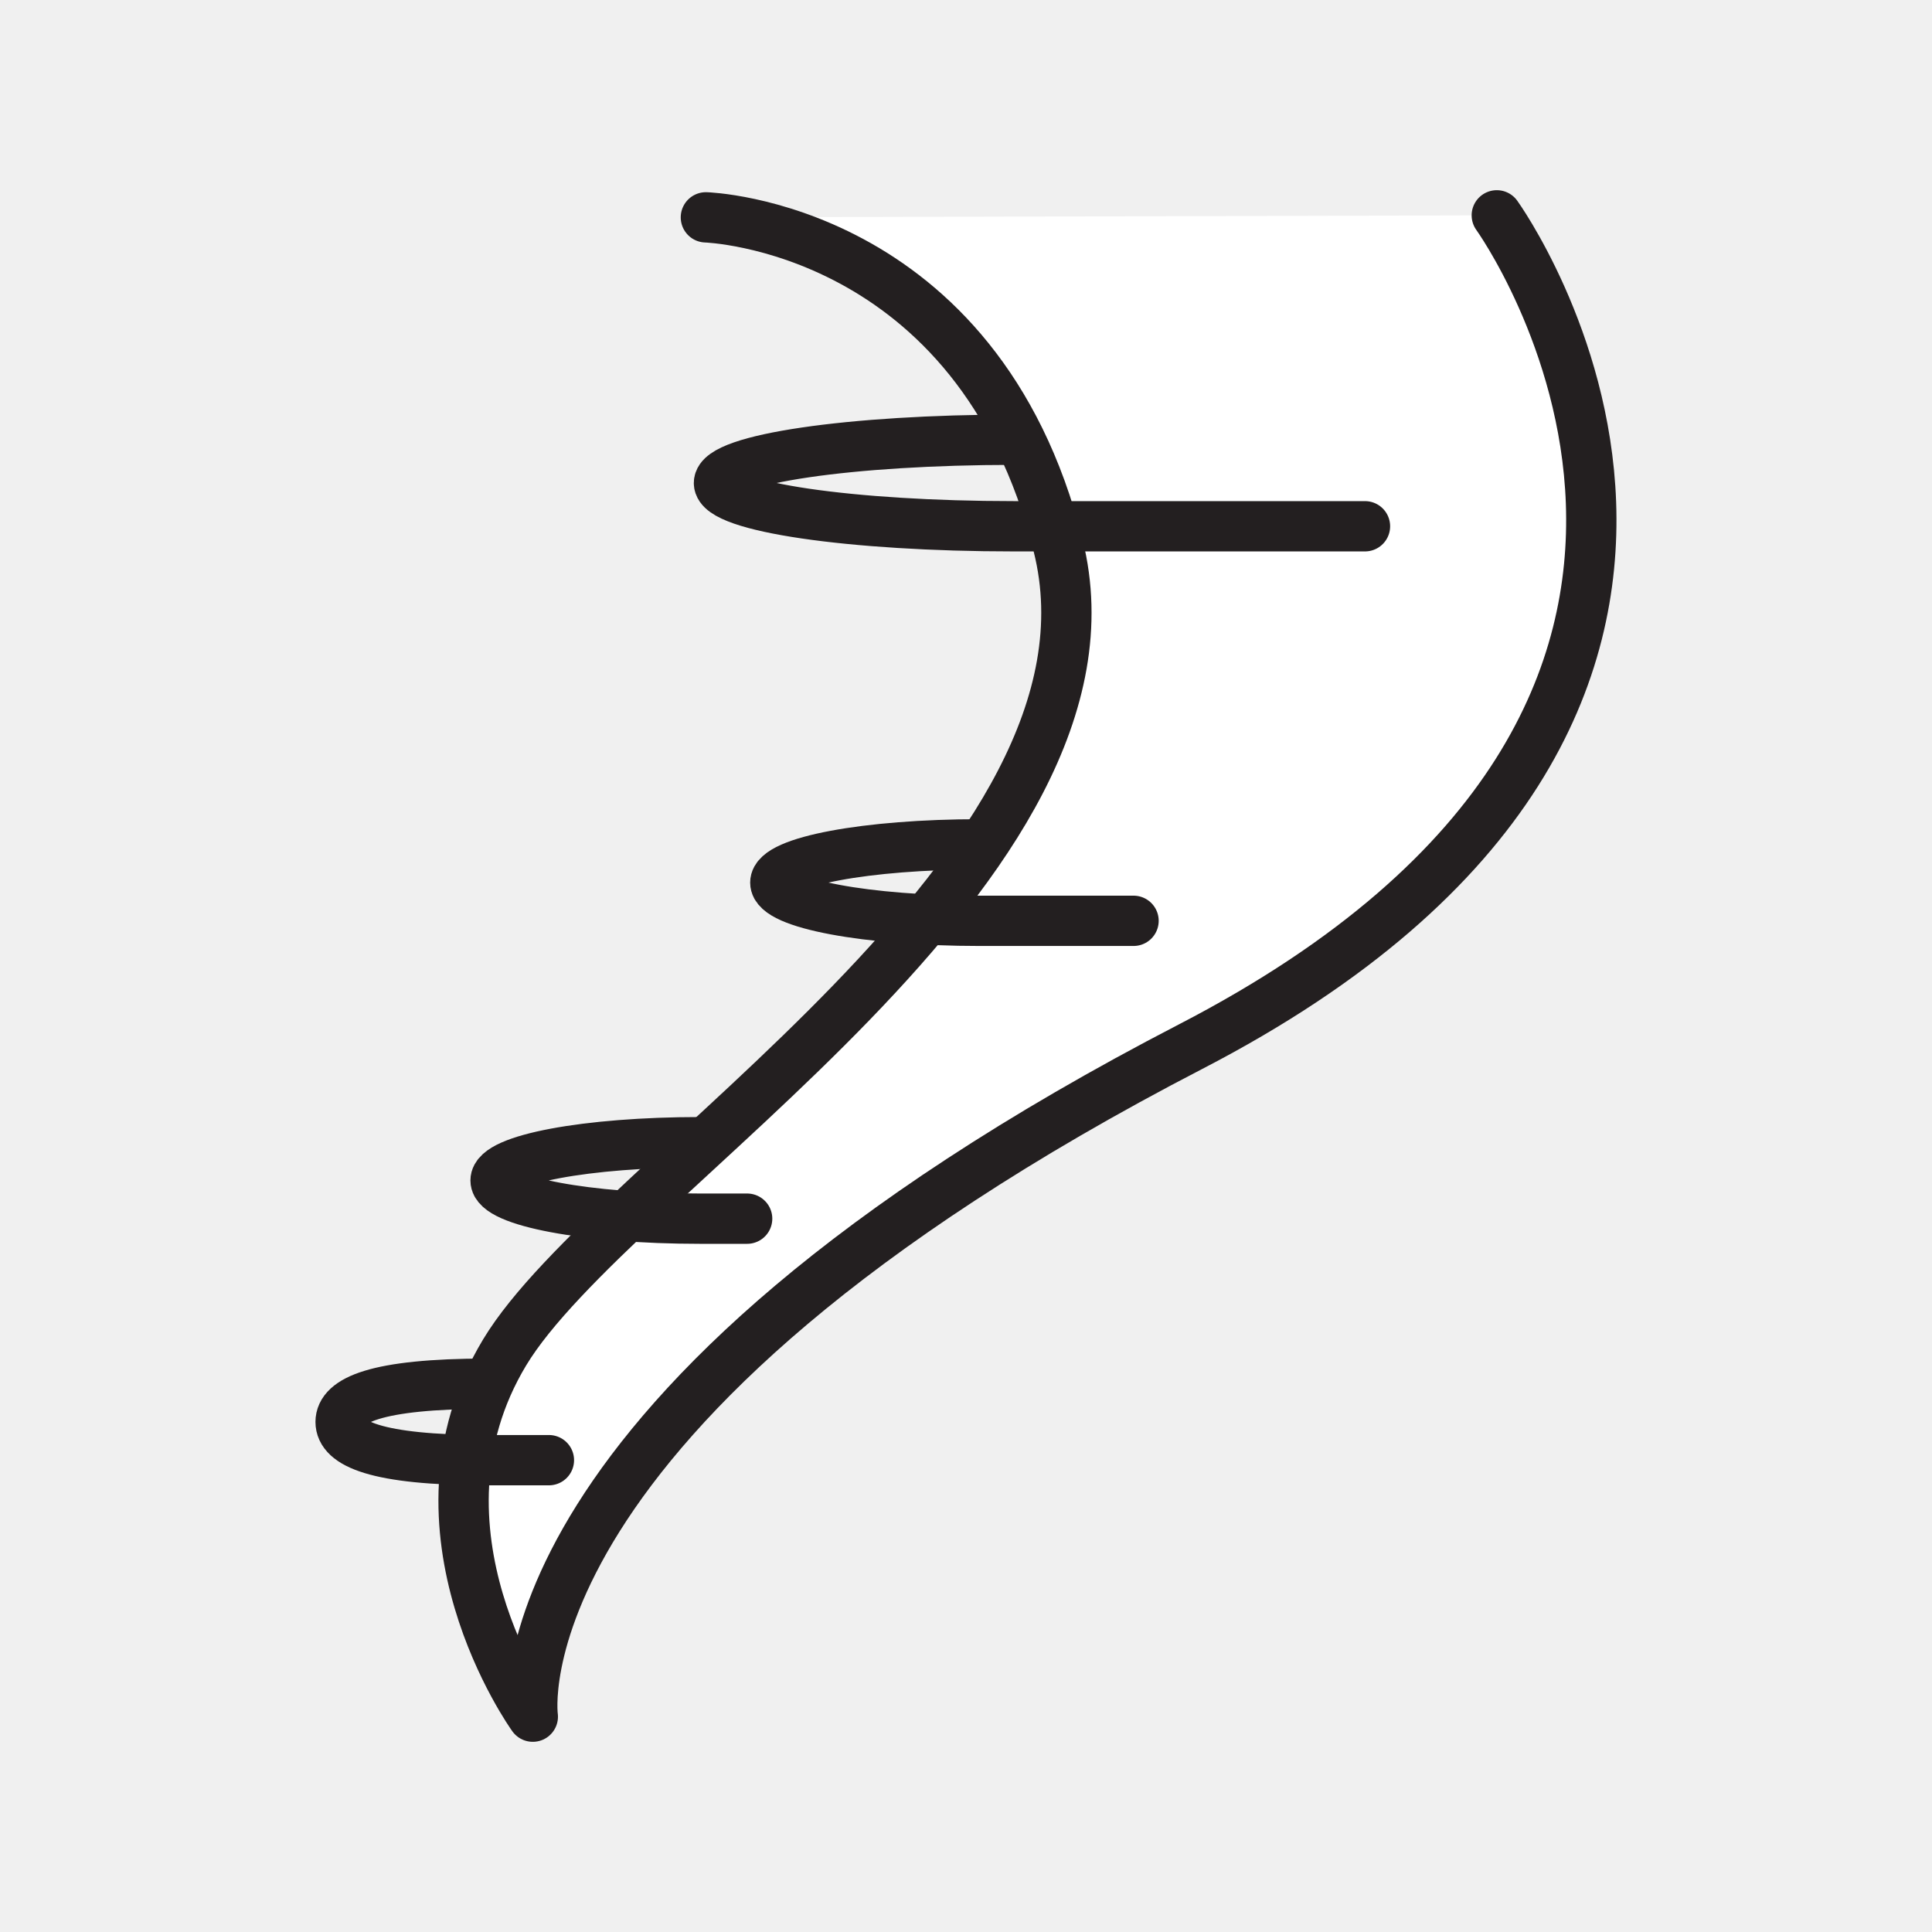
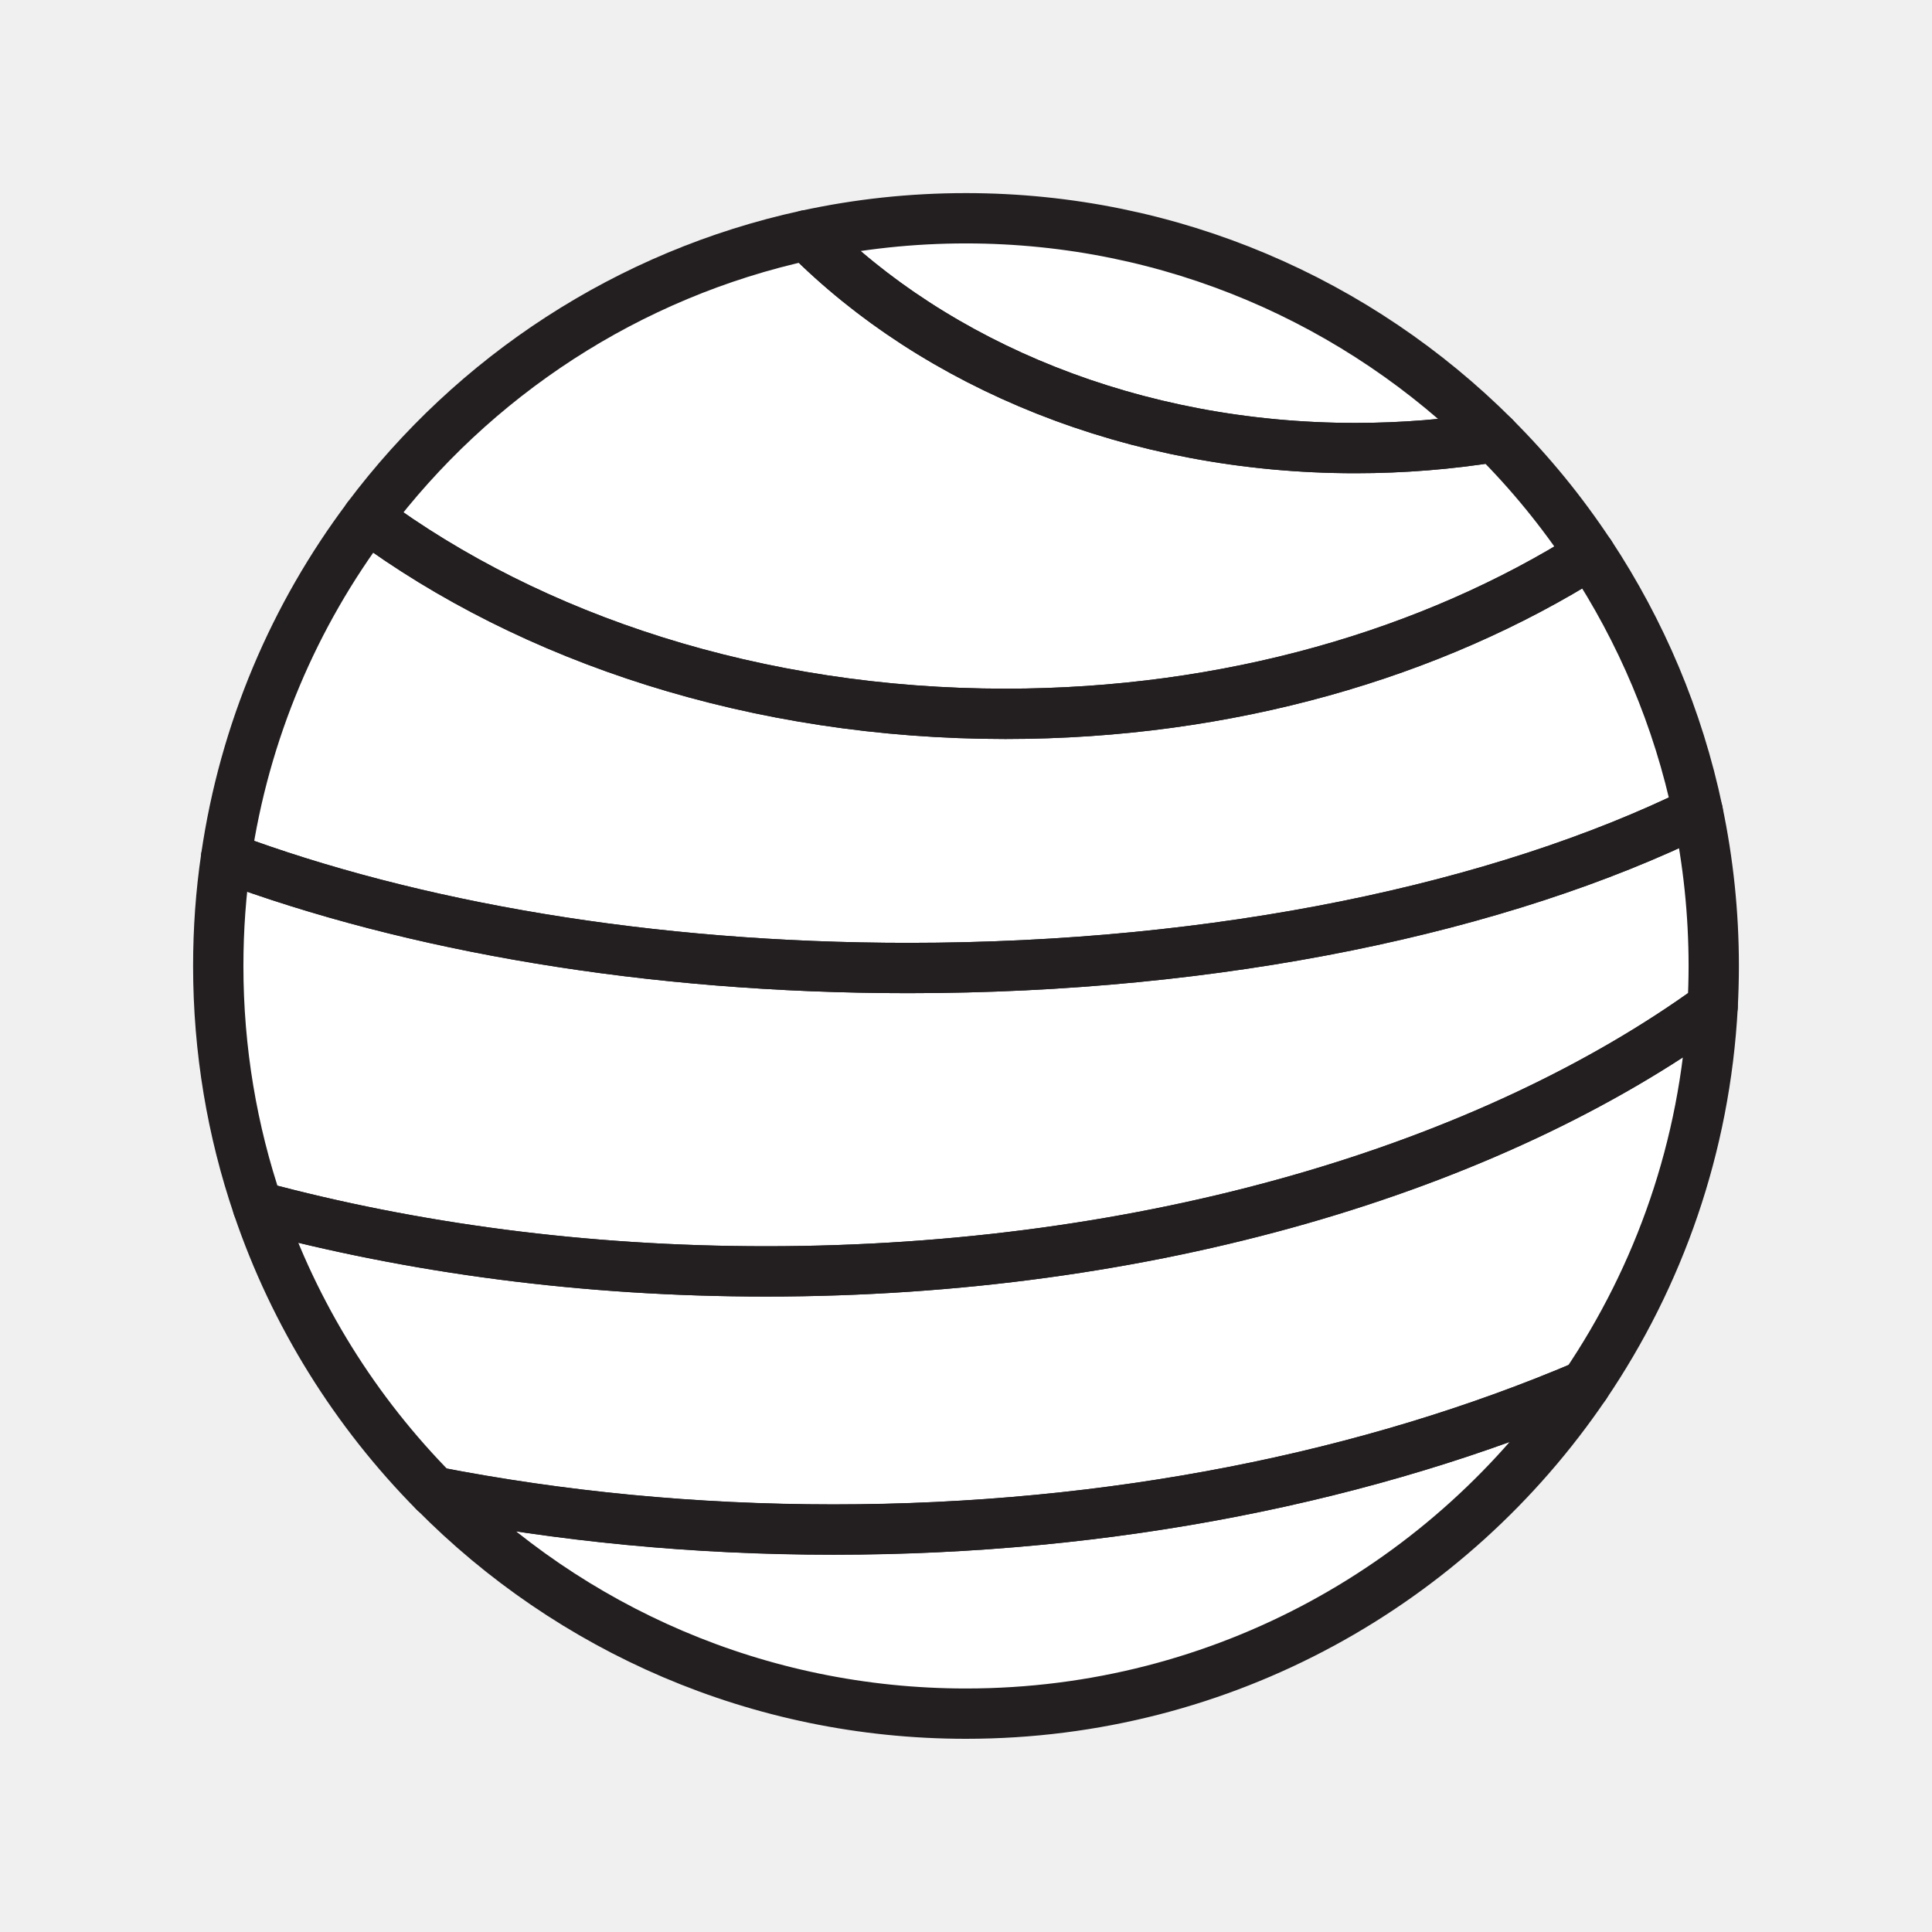
<svg xmlns="http://www.w3.org/2000/svg" viewBox="0 0 1920 1920">
  <style>
        .st0{fill:#fff}.st1{fill:none;stroke:#231f20;stroke-width:50;stroke-linecap:round;stroke-linejoin:round;stroke-miterlimit:10}
    </style>
-   <path class="st0" d="M622.9 1208.5c90.4-85.7 207.7-186.1 297.9-294.8 19.9-24 38.5-48.3 55.2-73 64.8-95.9 101.2-196.8 75.6-298.7-1.6-6.5-3.3-12.8-5.1-19-85.8-299.3-344.9-307-344.9-307l786-2s351 487-304 826c-694.8 359.6-654.4 663-654 666-1.2-1.6-85-119.1-66-255.2 3.4-24.7 10.3-50.1 21.6-75.4 4.7-10.4 10.1-20.9 16.4-31.3 23.5-39.2 67.6-84.8 121.3-135.6z" id="Layer_1" />
-   <g id="Layer_2">
-     <path class="st1" d="M1487.5 214s351 487-304 826c-698.2 361.3-654 666-654 666s-134-186-28-362 630-484 550-802-350-326-350-326" />
-     <path class="st1" d="M1007.5 437c-161.8 0-293 19.3-293 43s131.2 43 293 43h349" />
-     <path class="st1" d="M973.5 839.1c-112.1 0-203 17-203 38s90.9 38 203 38h153" />
-     <path class="st1" d="M695.5 1135.1c-112.1 0-203 17-203 38s90.9 38 203 38h47" />
-     <path class="st1" d="M484.5 1375.1c-112.1 0-146 17-146 38s33.9 38 146 38h61" />
+   <path class="st0" d="M1485.2 434.3C1350.7 300 1165.1 217 960 217c-54.3 0-107.3 5.8-158.3 16.9 128.2 129 324.8 211.5 545.3 211.5 47.3-.1 93.5-3.9 138.2-11.1z" id="Layer_2" />
+   <path class="st0" d="M1687.2 806.5c-19.5-92.8-56.3-179.2-106.9-255.8-156.9 99-359.6 158.7-581 158.7-247.2 0-471.1-74.4-634-195-72.7 97-122.3 212.2-140.6 337.7C408.9 920.8 645.1 962 902.6 962c310.4 0 589.8-59.9 784.6-155.5z" id="Layer_8" />
+   <path class="st0" d="M761.3 1263.5c-180.3 0-351.4-23.1-505.1-64.5 36.6 107.8 97.2 204.4 175.5 283.6 125.2 24.4 258.3 37.5 396.5 37.5 277.2 0 534.5-52.9 747.1-143.4 73.6-108.4 119.3-237.4 126.7-376.5-221.2 160.6-560.4 263.3-940.7 263.3z" id="Layer_9" />
+   <path class="st0" d="M1580.2 550.7c-27.8-42-59.6-81-95.1-116.4-44.7 7.2-90.9 11-138.2 11-220.5 0-417.2-82.5-545.3-211.5-177.4 38.5-331.1 140.3-436.4 280.6 162.9 120.5 386.8 195 634 195 221.4 0 424.1-59.7 581-158.7z" id="Layer_4" />
+   <path class="st0" d="M1687.2 806.5C1492.4 902.1 1213 962 902.6 962c-257.5 0-493.7-41.2-677.9-109.9-5.1 35.2-7.8 71.2-7.8 107.9 0 83.6 13.8 164 39.3 239 153.7 41.4 324.7 64.5 505.1 64.5 380.3 0 719.5-102.7 940.7-263.3.7-13.3 1.1-26.7 1.1-40.2 0-52.6-5.5-104-15.9-153.5z" id="Layer_5" />
+   <path class="st0" d="M431.8 1482.6c134.7 136.1 321.6 220.5 528.2 220.5 255.9 0 481.7-129.4 615.3-326.3-212.5 90.5-469.8 143.4-747.1 143.4-138.1-.1-271.3-13.2-396.4-37.6z" id="Layer_6" />
+   <g id="STROKES">
+     <path class="st1" d="M1575.3 1376.7C1441.7 1573.6 1215.9 1703 960 1703c-206.6 0-393.6-84.3-528.2-220.5 125.2 24.4 258.3 37.5 396.5 37.5 277.1.1 534.5-52.8 747-143.3z" />
+     <path class="st1" d="M1580.2 550.7c-156.9 99-359.6 158.7-581 158.7-247.2 0-471.1-74.4-634-195 105.3-140.3 259-242.1 436.4-280.6 128.2 129 324.8 211.5 545.3 211.5 47.3 0 93.5-3.8 138.2-11 35.5 35.4 67.4 74.4 95.1 116.4z" />
+     <path class="st1" d="M1702 1000.2c-7.4 139.1-53.1 268-126.7 376.5-212.5 90.5-469.8 143.4-747.1 143.4-138.1 0-271.3-13.1-396.5-37.5-78.3-79.2-139-175.8-175.5-283.6 153.7 41.4 324.7 64.5 505.1 64.5 380.3 0 719.5-102.7 940.7-263.3z" />
+     <path class="st1" d="M1687.2 806.5C1492.4 902.1 1213 962 902.6 962c-257.5 0-493.7-41.2-677.9-109.9 18.2-125.5 67.8-240.8 140.6-337.7 162.9 120.5 386.8 195 634 195 221.3 0 424-59.7 581-158.7 50.5 76.5 87.4 162.9 106.9 255.8z" />
+     <path class="st1" d="M1703.1 960c0 13.5-.4 26.9-1.1 40.2-221.2 160.5-560.4 263.3-940.7 263.3-180.3 0-351.4-23.1-505.1-64.5-25.5-75-39.3-155.4-39.3-239 0-36.7 2.6-72.7 7.8-107.9C408.9 920.8 645.1 962 902.6 962c310.4 0 589.8-59.9 784.6-155.5 10.4 49.5 15.9 100.9 15.9 153.5z" />
+     <path class="st1" d="M1485.2 434.3c-44.7 7.2-90.9 11-138.2 11-220.5 0-417.2-82.5-545.3-211.5 51-11.1 104-16.9 158.3-16.9 205.1.1 390.7 83.1 525.2 217.4z" />
  </g>
</svg>
